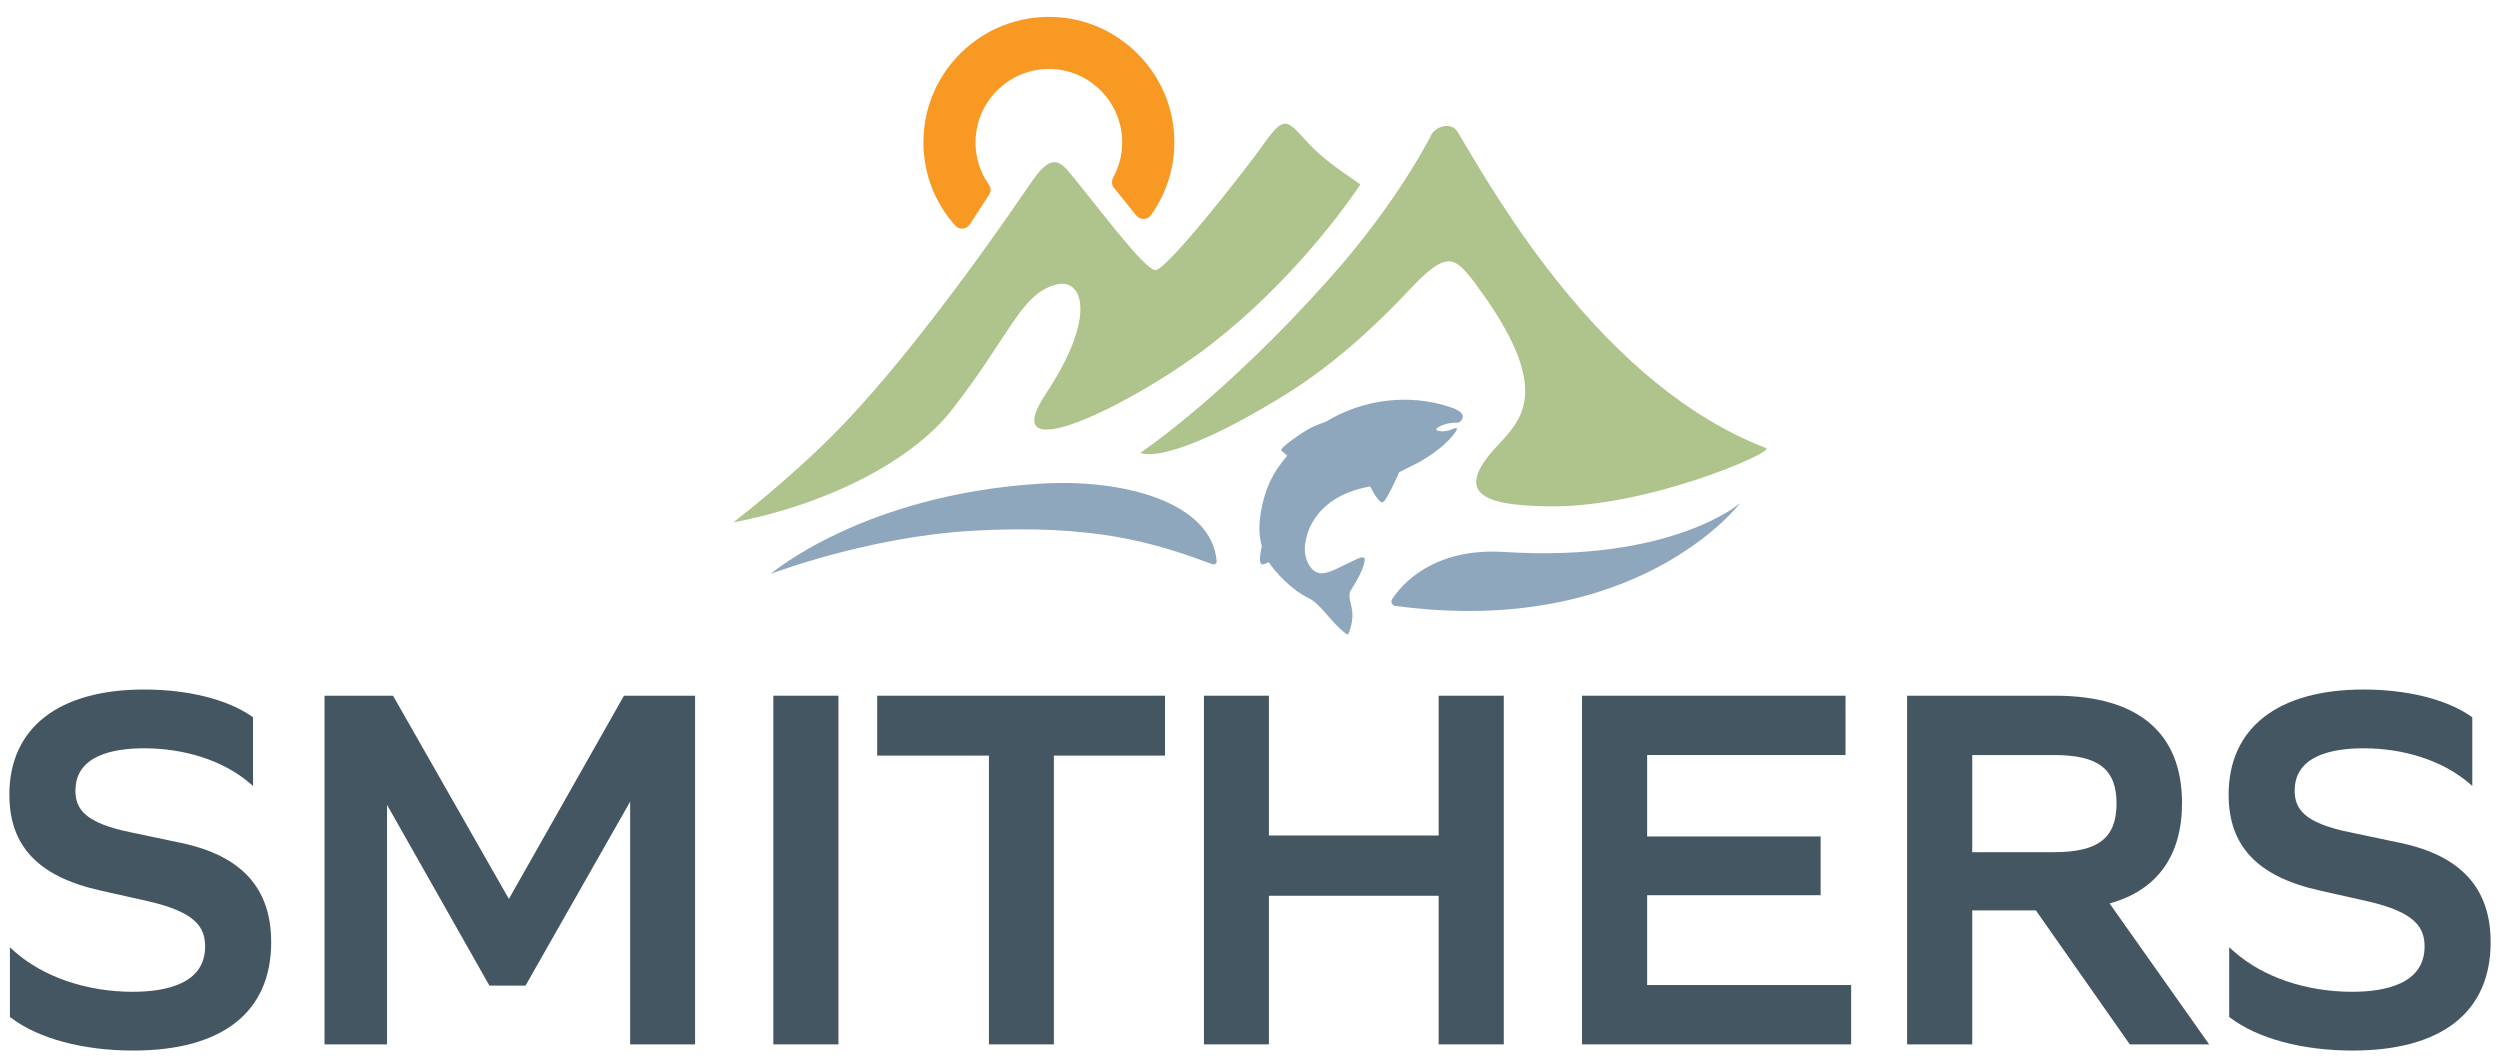
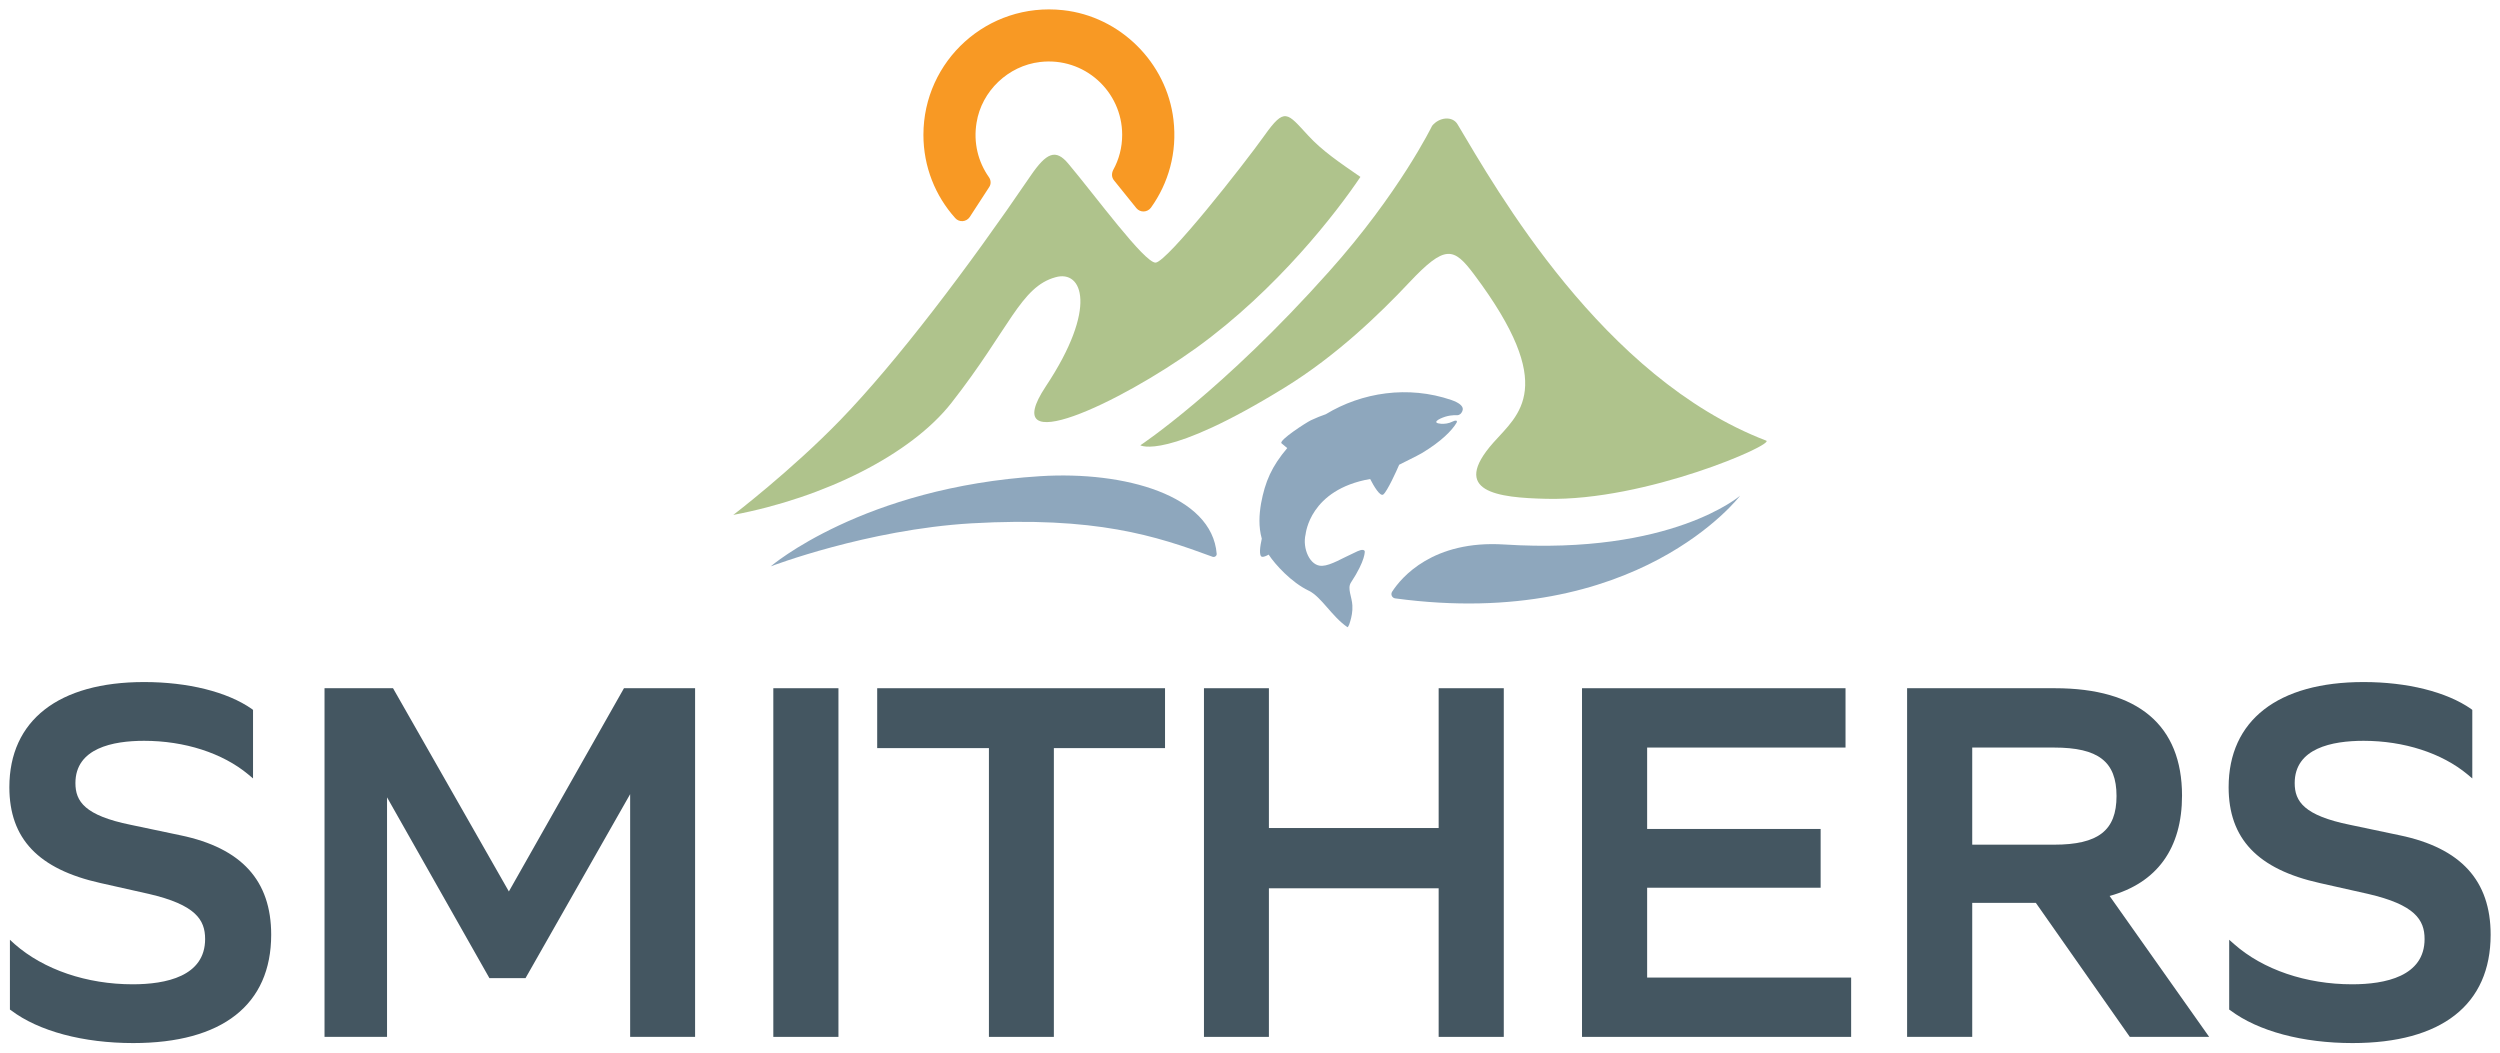
- <svg xmlns="http://www.w3.org/2000/svg" viewBox="59.11 317.91 133.58 56.63" width="534.31" height="226.54">
+ <svg xmlns="http://www.w3.org/2000/svg" viewBox="59.11 318.31 133.58 56.23" width="534.31" height="224.94">
  <path d="M68.76 362.94L66.1 362.38C63.64 361.88 63.14 361.13 63.14 360.15C63.14 358.28 65.14 357.89 66.81 357.89C68.97 357.89 71 358.54 72.38 359.69L72.63 359.9L72.63 356.24L72.57 356.19C71.25 355.27 69.15 354.75 66.81 354.75C62.24 354.75 59.61 356.8 59.61 360.37C59.61 363.12 61.16 364.75 64.48 365.49L67.06 366.07C69.56 366.65 70.07 367.45 70.07 368.48C70.07 370.48 67.97 370.9 66.2 370.9C63.75 370.9 61.45 370.12 59.89 368.75L59.64 368.52L59.64 372.25L59.7 372.29C61.18 373.41 63.56 374.04 66.23 374.04C70.99 374.04 73.6 371.99 73.6 368.25C73.6 365.36 72.02 363.62 68.76 362.94Z" fill="#445661" />
  <path d="M86.3 365.94L80.11 355.08L76.45 355.08L76.45 373.71L79.79 373.71L79.79 360.91L85.26 370.57L87.19 370.57L92.78 360.74L92.78 373.71L96.25 373.71L96.25 355.08L92.45 355.08L86.3 365.94Z" fill="#445661" />
  <path d="M100.43 355.08H103.91V373.71H100.43Z" fill="#445661" />
  <path d="M105.98 358.28L111.95 358.28L111.95 373.71L115.42 373.71L115.42 358.28L121.36 358.28L121.36 355.08L105.98 355.08L105.98 358.28Z" fill="#445661" />
  <path d="M135.98 362.55L126.91 362.55L126.91 355.08L123.44 355.08L123.44 373.71L126.91 373.71L126.91 365.77L135.98 365.77L135.98 373.71L139.46 373.71L139.46 355.08L135.98 355.08L135.98 362.55Z" fill="#445661" />
  <path d="M147.12 365.74L156.39 365.74L156.39 362.6L147.12 362.6L147.12 358.25L157.72 358.25L157.72 355.08L143.64 355.08L143.64 373.71L158.02 373.71L158.02 370.54L147.12 370.54L147.12 365.74Z" fill="#445661" />
  <path d="M164.49 358.25L168.86 358.25C171.23 358.25 172.2 359 172.2 360.84C172.2 362.68 171.23 363.44 168.86 363.44L164.49 363.44L164.49 358.25ZM175.7 360.82C175.7 357.06 173.35 355.08 168.91 355.08L161.01 355.08L161.01 373.71L164.49 373.71L164.49 366.55L167.89 366.55L172.91 373.71L177.15 373.71L171.83 366.18C174.37 365.48 175.7 363.63 175.7 360.82Z" fill="#445661" />
  <path d="M187.34 362.94L184.68 362.38C182.22 361.88 181.72 361.13 181.72 360.15C181.72 358.28 183.72 357.89 185.4 357.89C187.55 357.89 189.58 358.54 190.96 359.69L191.21 359.9L191.21 356.24L191.15 356.19C189.83 355.27 187.73 354.75 185.4 354.75C180.82 354.75 178.19 356.8 178.19 360.37C178.19 363.12 179.74 364.75 183.06 365.49L185.64 366.07C188.14 366.65 188.66 367.45 188.66 368.48C188.66 370.48 186.55 370.9 184.79 370.9C182.33 370.9 180.03 370.12 178.48 368.75L178.22 368.52L178.22 372.25L178.28 372.29C179.77 373.41 182.15 374.04 184.81 374.04C189.57 374.04 192.19 371.99 192.19 368.25C192.19 365.36 190.6 363.62 187.34 362.94Z" fill="#445661" />
  <path d="M129 325.54C127.88 324.33 127.76 324.02 126.67 325.55C125.56 327.11 121.5 332.27 120.86 332.34C120.27 332.37 117.63 328.76 116.19 327.05C115.52 326.25 115.03 326.45 114.17 327.71C110.83 332.62 107.02 337.64 104.01 340.75C101.37 343.47 98.29 345.82 98.29 345.82C103.16 344.9 107.78 342.6 109.95 339.83C113.05 335.87 113.64 333.63 115.51 333.12C116.95 332.71 117.78 334.75 114.99 338.95C112.32 342.98 118.96 339.83 123.04 336.89C127.36 333.77 130.53 329.65 131.8 327.76C130.7 327 129.76 326.37 129 325.54Z" fill="#afc38c" />
  <path d="M153.48 341.85C144.74 338.5 139.06 328.42 136.99 324.95C136.72 324.49 136.01 324.56 135.63 325.03C135.63 325.03 133.89 328.61 130.12 332.82C124.44 339.19 120.04 342.1 120.04 342.1C120.04 342.1 121.41 342.93 127.78 339C130.52 337.31 132.84 335.07 134.4 333.41C136.33 331.36 136.78 331.51 137.88 332.98C142.39 339 140.24 340.45 138.91 341.95C136.56 344.6 139.14 344.9 141.74 344.96C147.04 345.09 153.98 342.04 153.48 341.85Z" fill="#afc38c" />
  <path d="M114.7 343.75C105.21 344.34 100.29 348.57 100.29 348.57C100.29 348.57 105.44 346.6 111.01 346.27C117.65 345.89 120.86 346.93 123.91 348.06C124.01 348.09 124.13 348.01 124.12 347.9C123.87 344.77 119.2 343.47 114.7 343.75Z" fill="#8ea7bd" />
  <path d="M139.48 347.4C135.68 347.16 133.99 349.15 133.49 349.93C133.4 350.08 133.5 350.26 133.66 350.28C146.61 352.03 152.09 344.79 152.09 344.79C152.09 344.79 148.44 347.97 139.48 347.4Z" fill="#8ea7bd" />
  <path d="M110.92 329.91L111.96 328.31C112.08 328.14 112.06 327.92 111.94 327.76C111.38 326.96 111.11 325.94 111.29 324.86C111.56 323.17 112.98 321.82 114.68 321.62C117.05 321.34 119.07 323.19 119.07 325.51C119.07 326.19 118.9 326.83 118.59 327.39C118.5 327.57 118.5 327.78 118.63 327.94L119.83 329.43C120.04 329.68 120.42 329.66 120.61 329.4C121.54 328.1 122.02 326.46 121.81 324.7C121.45 321.65 118.96 319.18 115.91 318.85C111.87 318.41 108.45 321.56 108.45 325.51C108.45 327.22 109.09 328.78 110.15 329.96C110.36 330.2 110.74 330.17 110.92 329.91Z" fill="#f89924" />
  <path d="M136.34 340.57C136.71 340.46 136.96 340.5 137.01 340.49C137.09 340.48 137.17 340.4 137.17 340.4C137.27 340.27 137.48 339.97 136.66 339.68C134.35 338.89 131.88 339.27 129.95 340.44C129.71 340.52 129.44 340.63 129.16 340.76C128.89 340.89 127.44 341.83 127.58 341.99C127.61 342.02 127.74 342.13 127.89 342.25C127.06 343.23 126.71 344.03 126.49 345.21C126.39 345.8 126.35 346.45 126.53 347.09C126.44 347.49 126.36 348.03 126.55 348.06C126.62 348.07 126.76 348.02 126.9 347.94C126.91 347.95 126.91 347.95 126.91 347.96C127.24 348.46 128.1 349.42 129.04 349.87C129.71 350.19 130.28 351.26 131.11 351.82C131.11 351.82 131.18 351.8 131.26 351.49C131.32 351.29 131.39 350.98 131.37 350.66C131.35 350.21 131.09 349.75 131.29 349.44C132.1 348.21 132.03 347.75 132.03 347.75C131.95 347.61 131.68 347.74 131.5 347.83C130.85 348.12 130.22 348.52 129.76 348.54C129.1 348.58 128.69 347.6 128.87 346.86C128.88 346.83 129.08 344.47 132.32 343.9C132.52 344.29 132.85 344.85 133.02 344.73C133.23 344.57 133.74 343.45 133.87 343.14C134.17 342.98 134.77 342.7 135.08 342.52C136.13 341.89 136.7 341.3 136.94 340.89C137.01 340.74 136.84 340.77 136.73 340.83C136.51 340.94 136.3 340.96 136.11 340.95C135.59 340.91 135.96 340.69 136.34 340.57Z" fill="#8ea7bd" />
</svg>
